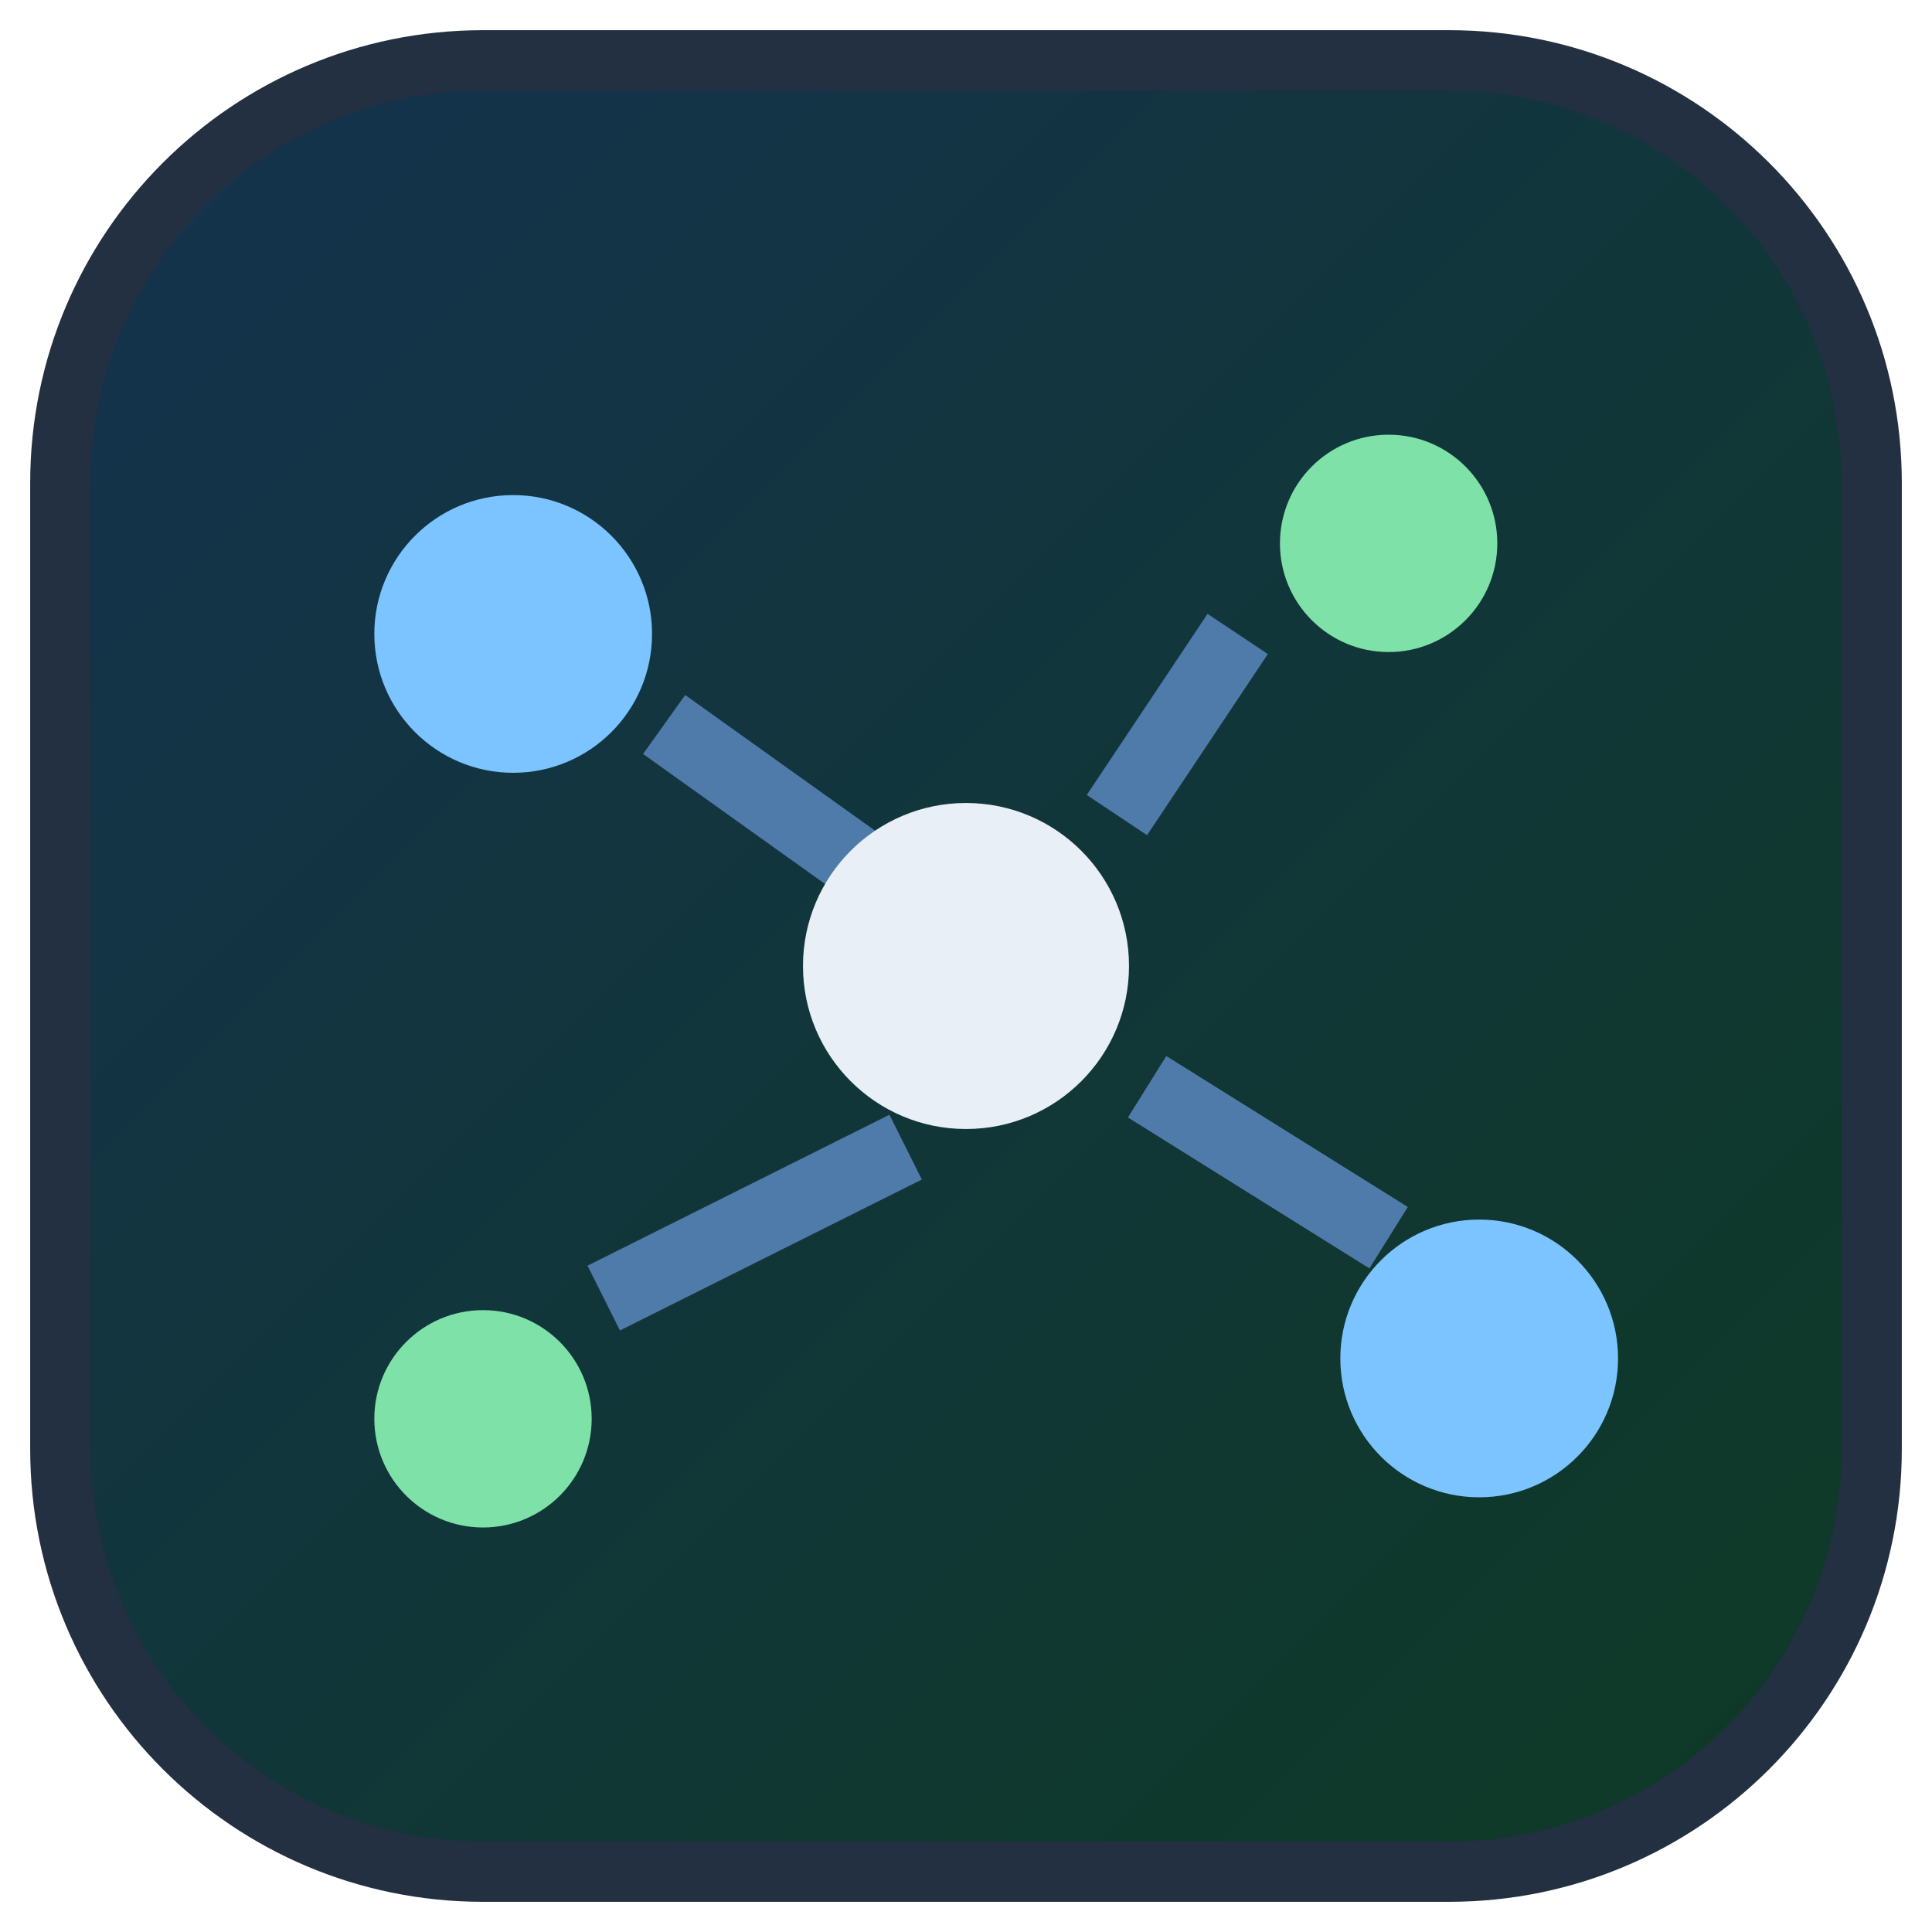
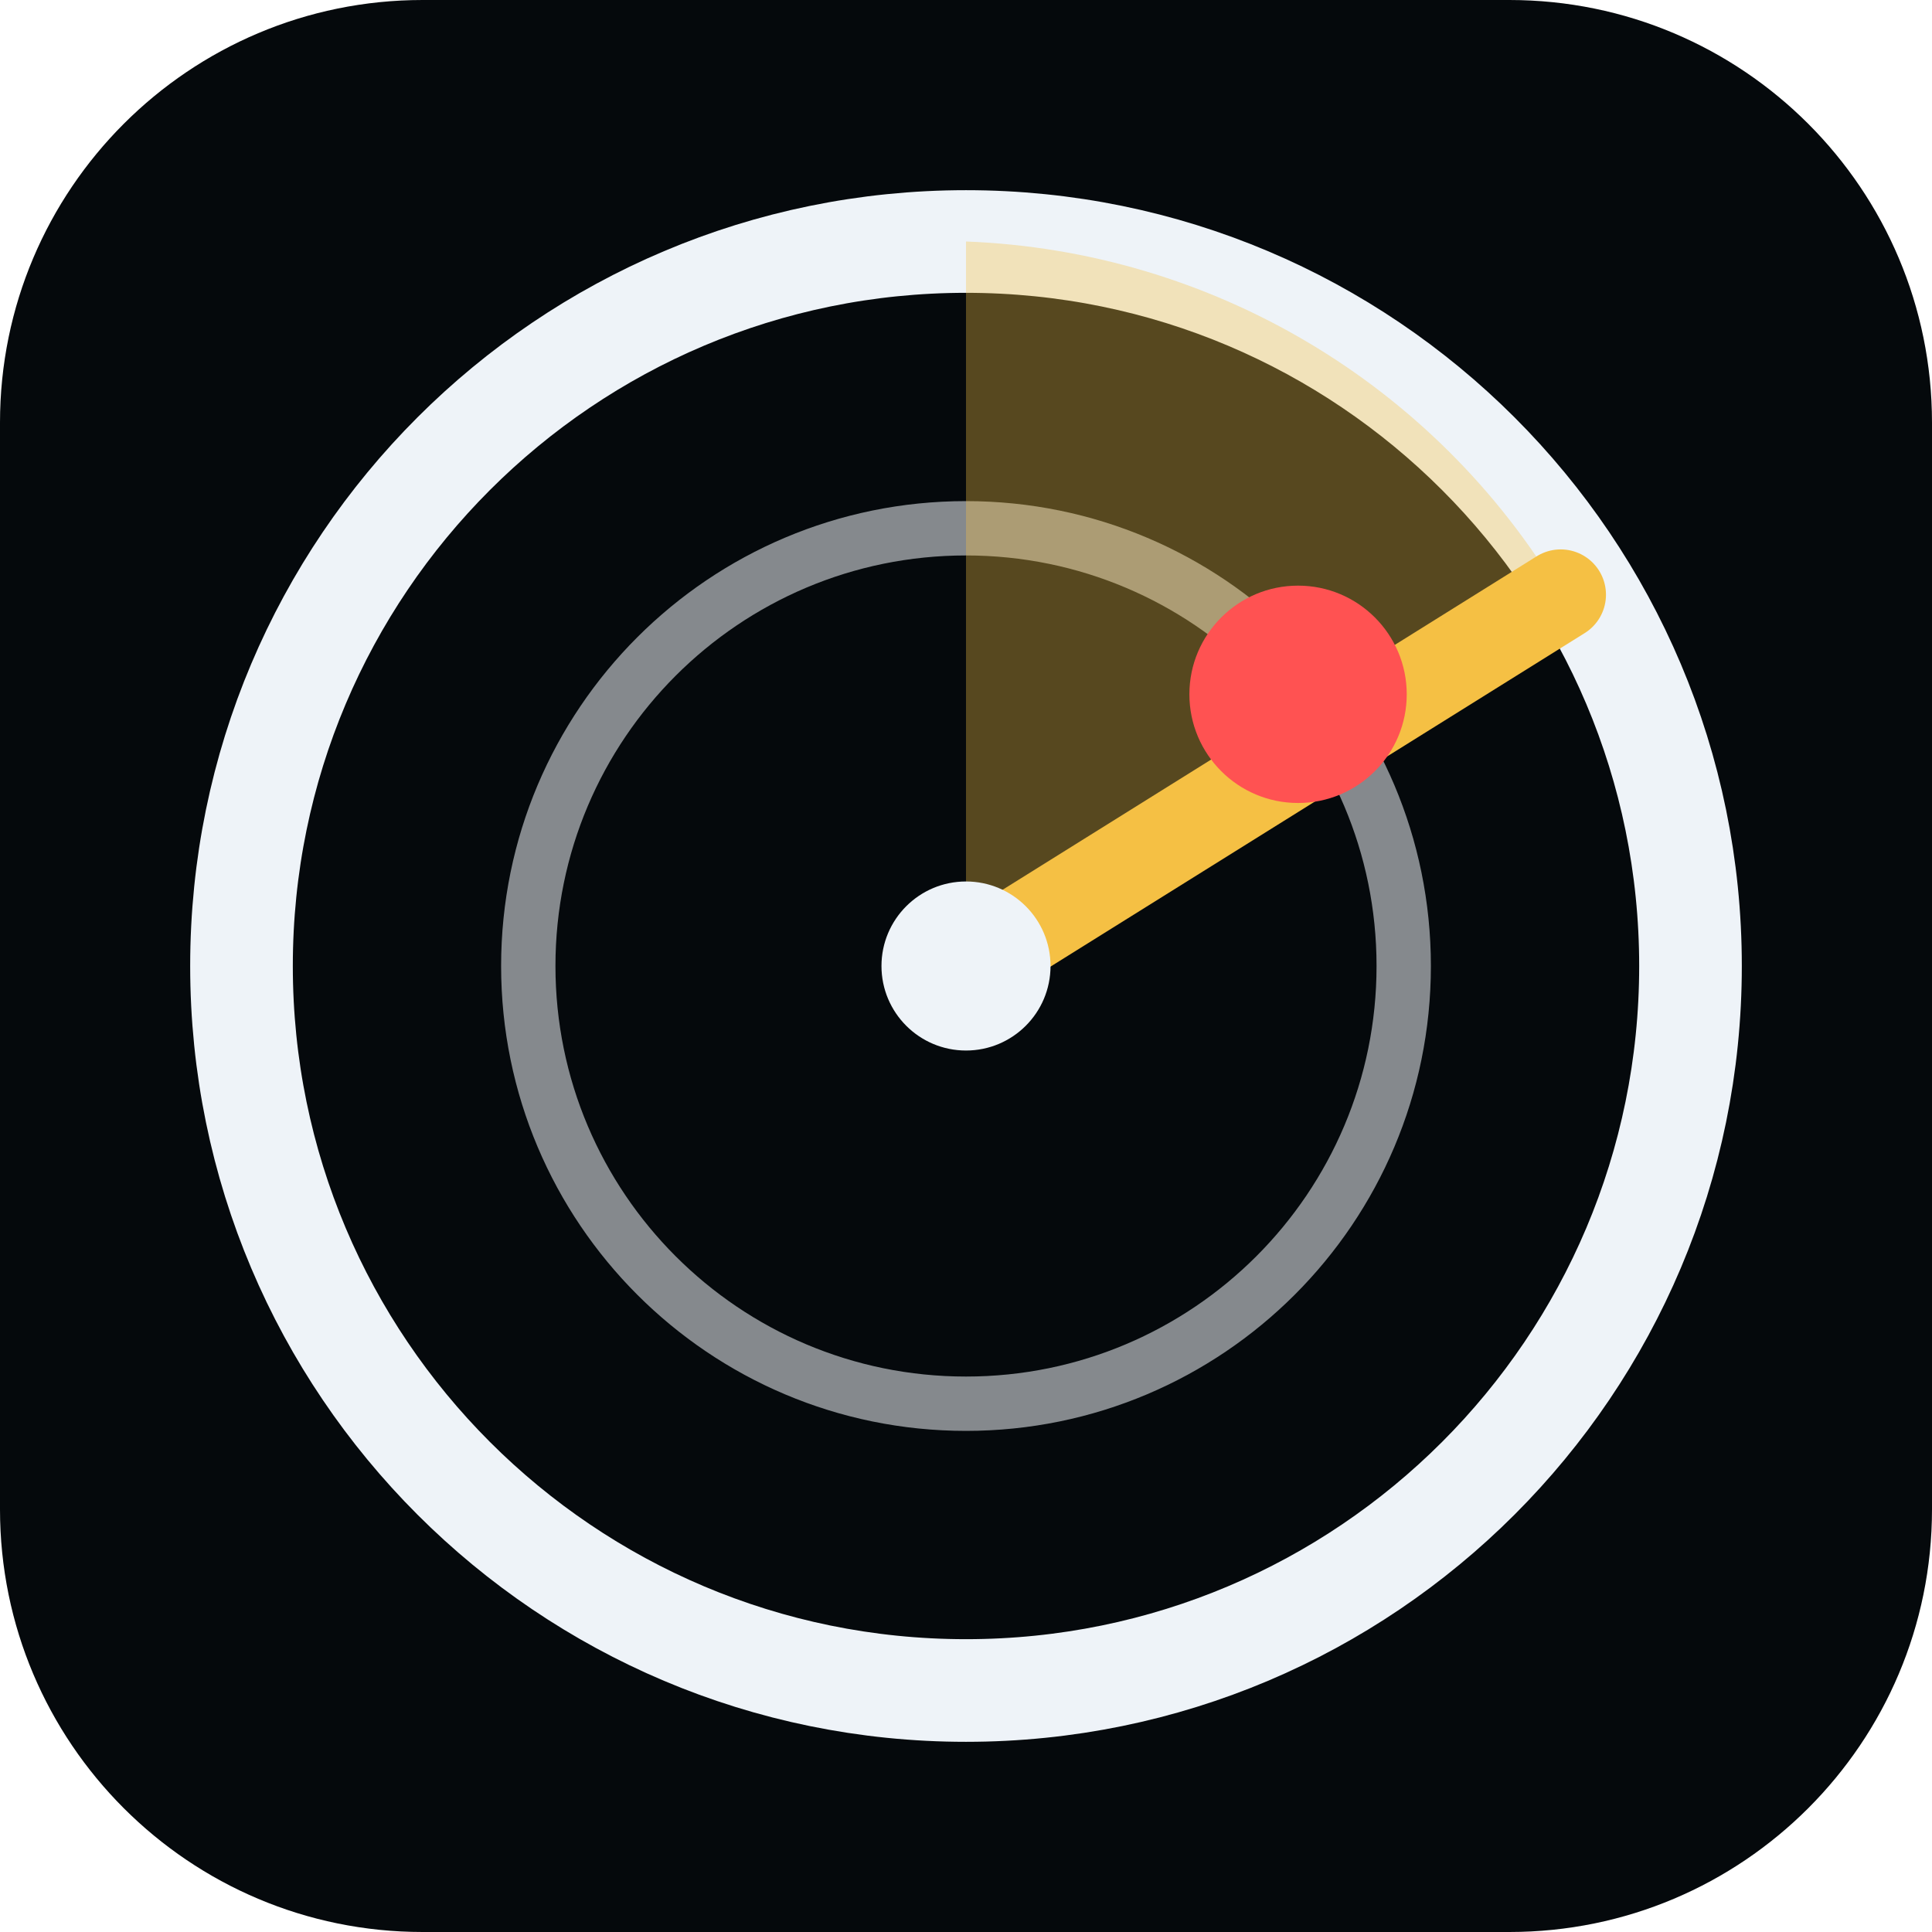
<svg xmlns="http://www.w3.org/2000/svg" viewBox="0 0 64 64">
-   <defs>
-     <linearGradient id="g" x1="0" y1="0" x2="1" y2="1">
-       <stop offset="0" stop-color="#14324f" />
-       <stop offset="1" stop-color="#0e3a24" />
-     </linearGradient>
-   </defs>
-   <rect x="2" y="2" width="60" height="60" rx="14" fill="url(#g)" stroke="#223041" stroke-width="2" />
-   <g stroke="#4f7bab" stroke-width="2.4">
-     <path d="M22 24 29 29M41 21 37 27M30 38 20 43M38 36 46 41" />
-   </g>
-   <circle cx="17" cy="21" r="4.6" fill="#7cc4ff" />
-   <circle cx="46" cy="18" r="3.6" fill="#7ee2a8" />
-   <circle cx="32" cy="32" r="5.4" fill="#e9eff6" />
-   <circle cx="16" cy="47" r="3.6" fill="#7ee2a8" />
-   <circle cx="49" cy="45" r="4.6" fill="#7cc4ff" />
+   <rect width="64" height="64" rx="14" fill="#05090c" />
+   <circle cx="32" cy="32" r="24" fill="none" stroke="#eef3f8" stroke-width="3.4" />
+   <circle cx="32" cy="32" r="14.5" fill="none" stroke="#eef3f8" stroke-width="1.8" opacity="0.55" />
+   <path d="M32 32 L32 8 A24 24 0 0 1 51.7 19.7 Z" fill="#f5c044" opacity="0.34" />
+   <line x1="32" y1="32" x2="51.7" y2="19.7" stroke="#f5c044" stroke-width="3" stroke-linecap="round" />
+   <circle cx="43" cy="23" r="3.6" fill="#ff5252" />
+   <circle cx="32" cy="32" r="2.8" fill="#eef3f8" />
</svg>
